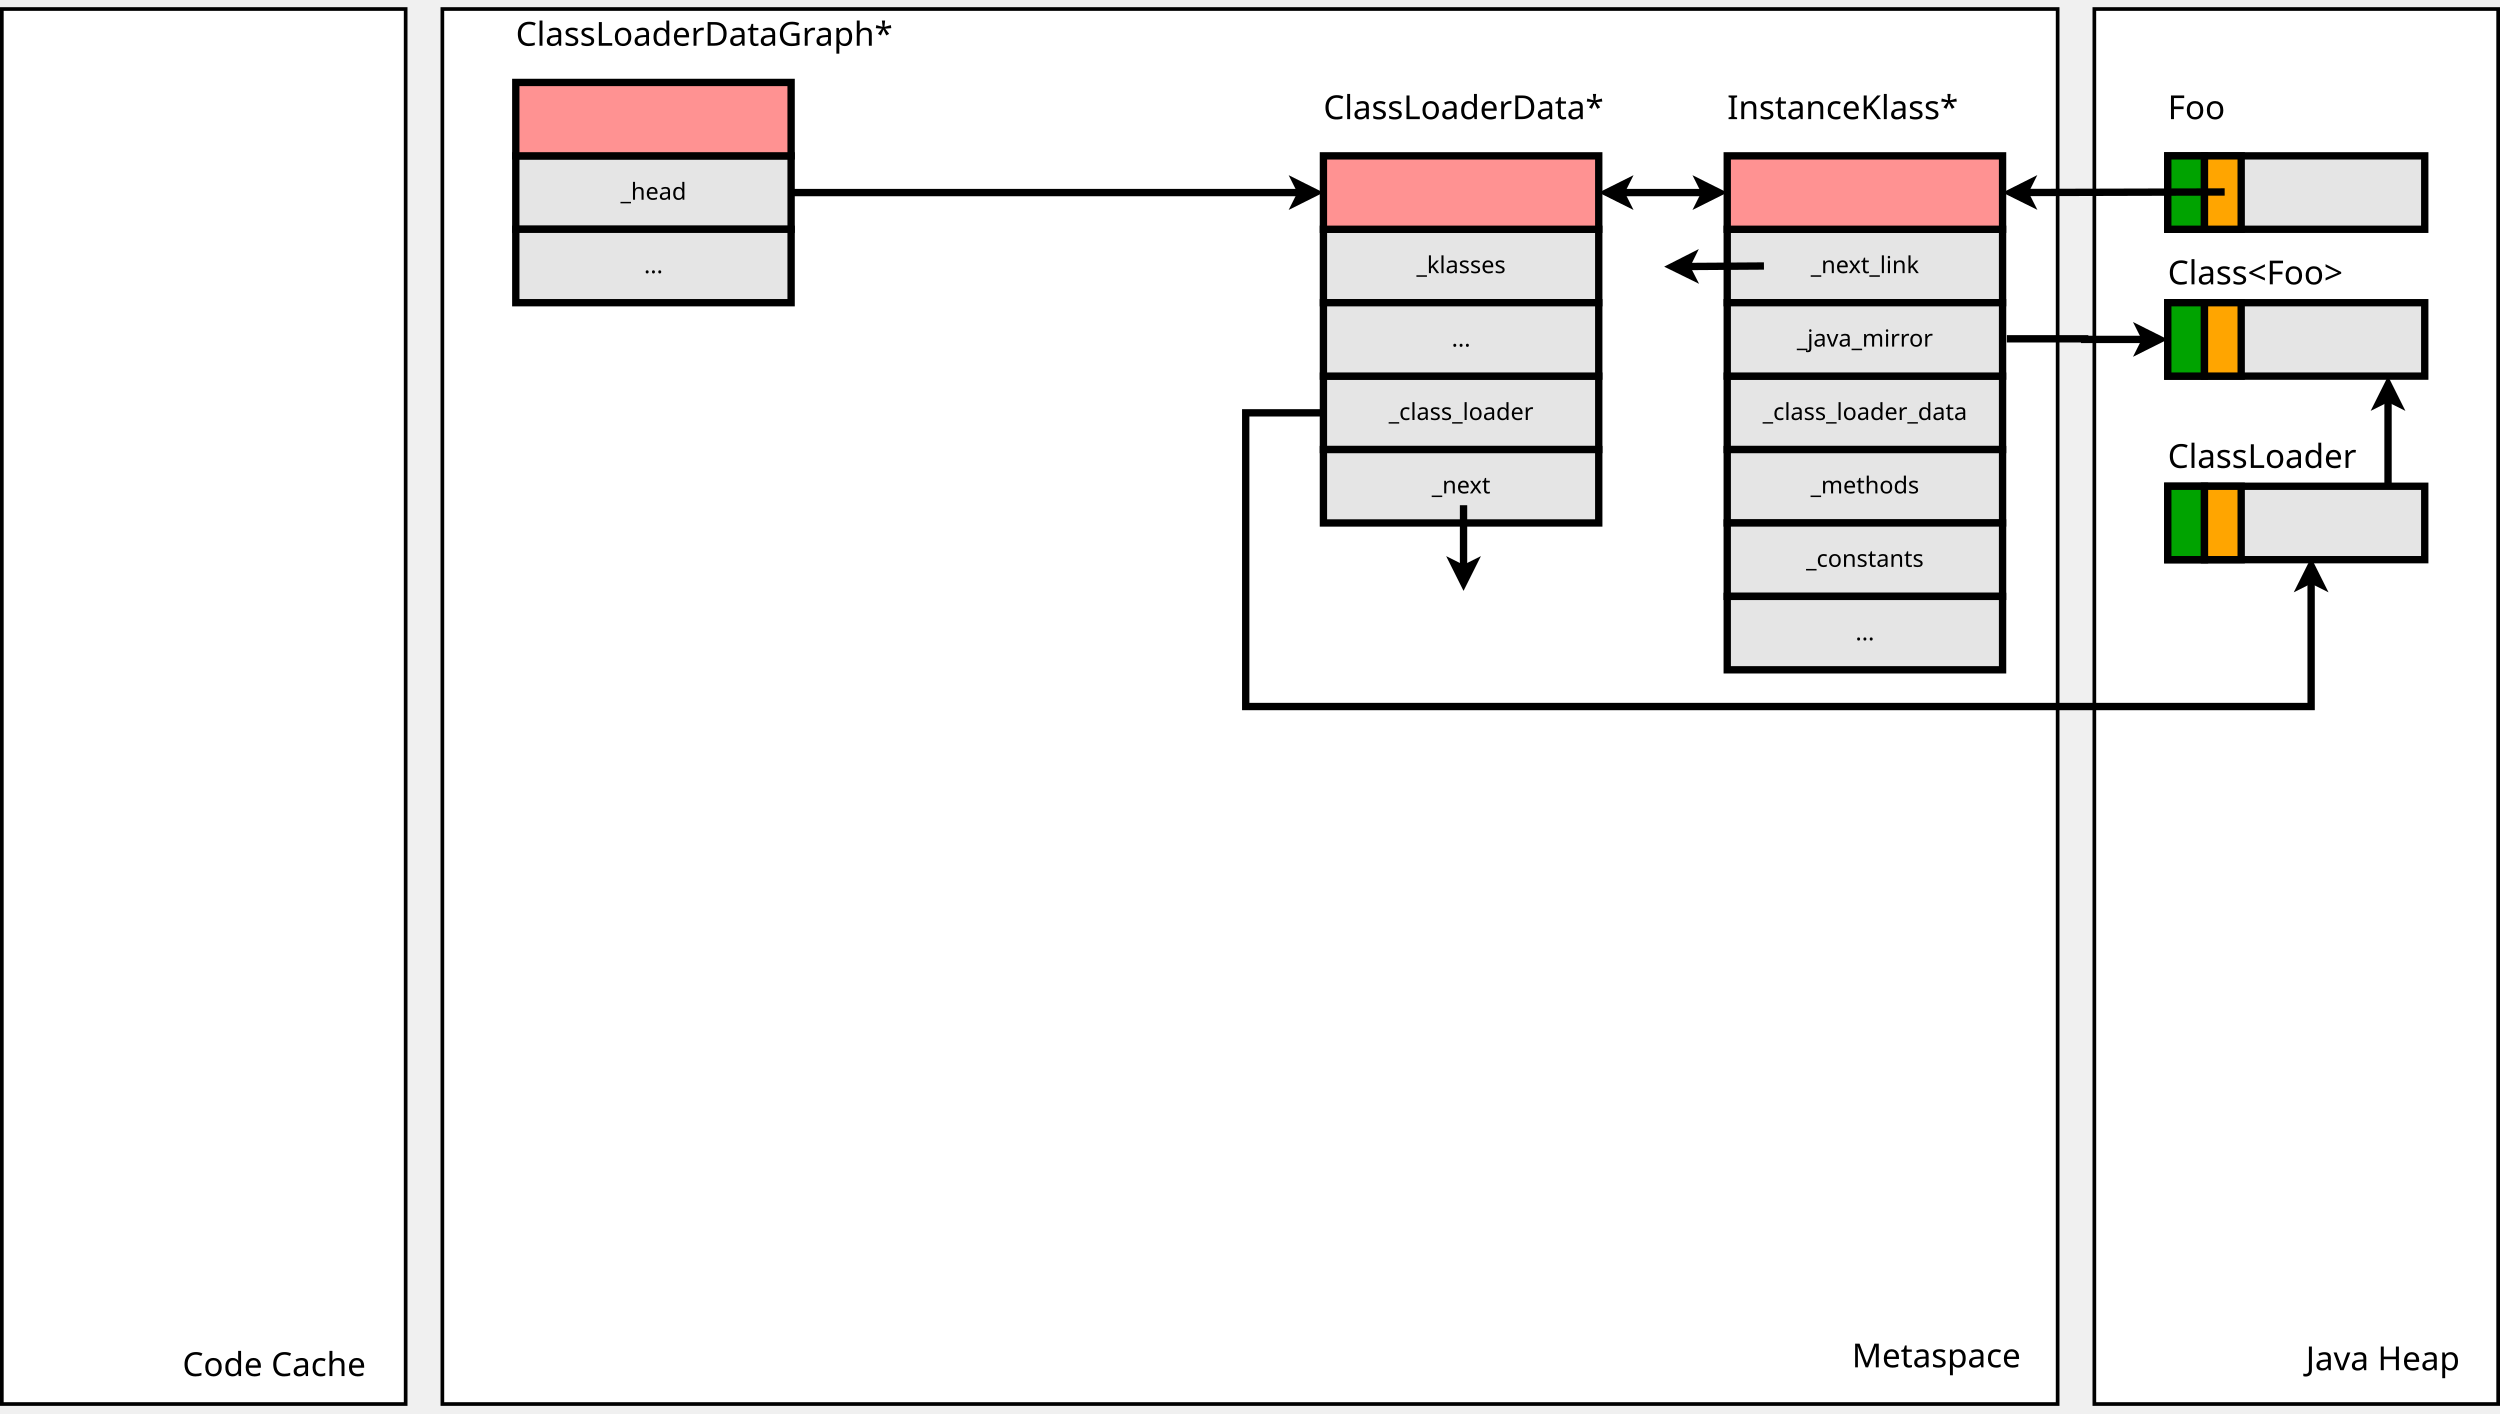
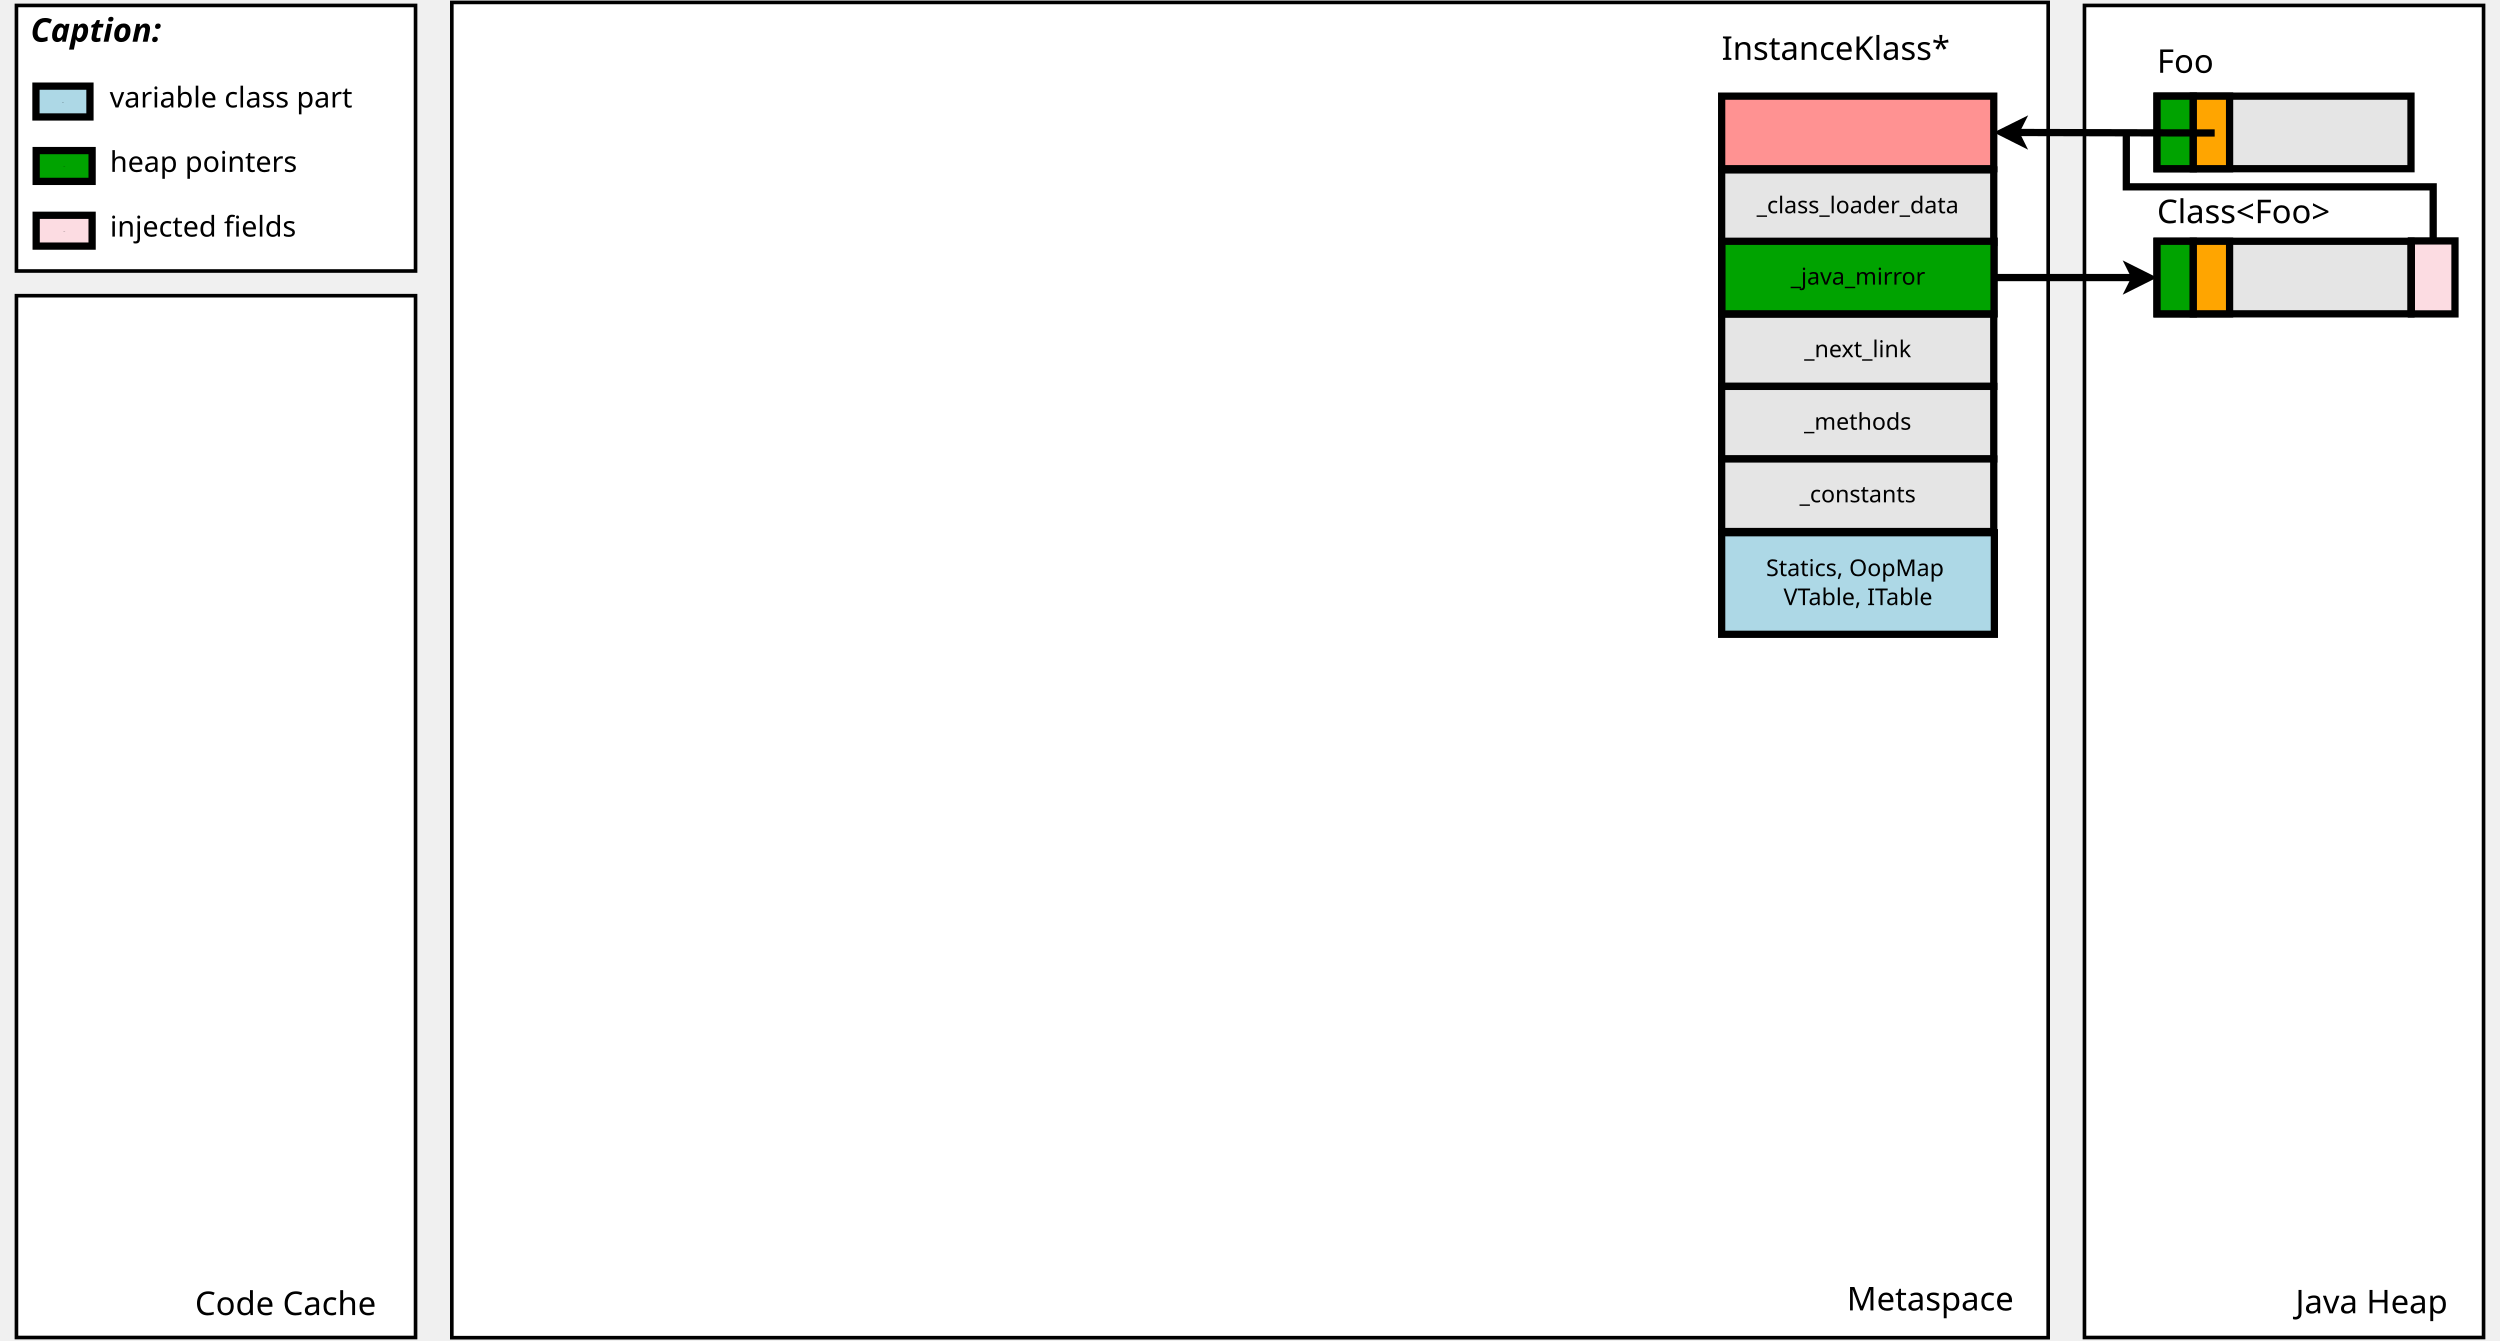
- <svg xmlns="http://www.w3.org/2000/svg" width="69cm" height="39cm" viewBox="-181 -61 1362 762">
+ <svg xmlns="http://www.w3.org/2000/svg" width="69cm" height="37cm" viewBox="-181 -33 1362 739">
  <text font-size="12.8" style="fill: #000000;text-anchor:start;font-family:sans-serif;font-style:normal;font-weight:normal" x="-50" y="280">
    <tspan x="-50" y="280" />
  </text>
-   <text font-size="12.8" style="fill: #000000;text-anchor:start;font-family:sans-serif;font-style:normal;font-weight:normal" x="-70" y="320">
-     <tspan x="-70" y="320" />
-   </text>
-   <g>
-     <g>
-       <rect style="fill: #ffffff" x="60" y="-60" width="880" height="760" />
-       <rect style="fill: none; fill-opacity:0; stroke-width: 2; stroke: #000000" x="60" y="-60" width="880" height="760" />
-     </g>
-     <text font-size="18.062" style="fill: #000000;text-anchor:start;font-family:sans-serif;font-style:normal;font-weight:normal" x="827.928" y="680">
-       <tspan x="827.928" y="680">Metaspace</tspan>
-     </text>
-   </g>
-   <g>
-     <rect style="fill: #ffffff" x="-180" y="-60" width="220" height="760" />
-     <rect style="fill: none; fill-opacity:0; stroke-width: 2; stroke: #000000" x="-180" y="-60" width="220" height="760" />
-     <text font-size="12.8" style="fill: #000000;text-anchor:middle;font-family:sans-serif;font-style:normal;font-weight:normal" x="-70" y="323.9">
-       <tspan x="-70" y="323.9" />
-     </text>
-   </g>
-   <text font-size="18.062" style="fill: #000000;text-anchor:start;font-family:sans-serif;font-style:normal;font-weight:normal" x="-81.586" y="684.757">
-     <tspan x="-81.586" y="684.757">Code Cache</tspan>
-   </text>
-   <g>
-     <g>
-       <rect style="fill: #ffffff" x="960" y="-60" width="220" height="760" />
-       <rect style="fill: none; fill-opacity:0; stroke-width: 2; stroke: #000000" x="960" y="-60" width="220" height="760" />
-     </g>
-     <text font-size="18.062" style="fill: #000000;text-anchor:start;font-family:sans-serif;font-style:normal;font-weight:normal" x="1075.24" y="681.586">
-       <tspan x="1075.24" y="681.586">Java Heap</tspan>
-     </text>
-   </g>
-   <g>
-     <text font-size="18.062" style="fill: #000000;text-anchor:start;font-family:sans-serif;font-style:normal;font-weight:normal" x="1000" y="0">
-       <tspan x="1000" y="0">Foo</tspan>
+   <text font-size="12.8" style="fill: #000000;text-anchor:start;font-family:sans-serif;font-style:normal;font-weight:normal" x="-70" y="417.154">
+     <tspan x="-70" y="417.154" />
+   </text>
+   <g>
+     <rect style="fill: #ffffff" x="60" y="-31.662" width="880" height="736.067" />
+     <rect style="fill: none; fill-opacity:0; stroke-width: 2; stroke: #000000" x="60" y="-31.662" width="880" height="736.067" />
+   </g>
+   <text font-size="18.062" style="fill: #000000;text-anchor:start;font-family:sans-serif;font-style:normal;font-weight:normal" x="829.03" y="689.372">
+     <tspan x="829.03" y="689.372">Metaspace</tspan>
+   </text>
+   <g>
+     <rect style="fill: #ffffff" x="-180" y="130" width="220" height="574.306" />
+     <rect style="fill: none; fill-opacity:0; stroke-width: 2; stroke: #000000" x="-180" y="130" width="220" height="574.306" />
+     <text font-size="12.8" style="fill: #000000;text-anchor:middle;font-family:sans-serif;font-style:normal;font-weight:normal" x="-70" y="421.053">
+       <tspan x="-70" y="421.053" />
+     </text>
+   </g>
+   <text font-size="18.062" style="fill: #000000;text-anchor:start;font-family:sans-serif;font-style:normal;font-weight:normal" x="-81.586" y="691.922">
+     <tspan x="-81.586" y="691.922">Code Cache</tspan>
+   </text>
+   <g>
+     <rect style="fill: #ffffff" x="960" y="-30" width="220" height="734.306" />
+     <rect style="fill: none; fill-opacity:0; stroke-width: 2; stroke: #000000" x="960" y="-30" width="220" height="734.306" />
+   </g>
+   <text font-size="18.062" style="fill: #000000;text-anchor:start;font-family:sans-serif;font-style:normal;font-weight:normal" x="1076.35" y="690.958">
+     <tspan x="1076.35" y="690.958">Java Heap</tspan>
+   </text>
+   <g>
+     <rect style="fill: #ffffff" x="-180" y="-30" width="220" height="146.389" />
+     <rect style="fill: none; fill-opacity:0; stroke-width: 2; stroke: #000000" x="-180" y="-30" width="220" height="146.389" />
+     <text font-size="12.8" style="fill: #000000;text-anchor:middle;font-family:sans-serif;font-style:normal;font-weight:normal" x="-70" y="47.094">
+       <tspan x="-70" y="47.094" />
+     </text>
+   </g>
+   <g>
+     <text font-size="18.062" style="fill: #000000;text-anchor:start;font-family:sans-serif;font-style:normal;font-weight:normal" x="1000" y="7.144">
+       <tspan x="1000" y="7.144">Foo</tspan>
    </text>
    <g>
      <g>
        <rect style="fill: #e5e5e5" x="1000" y="20" width="140" height="40" />
        <rect style="fill: none; fill-opacity:0; stroke-width: 4; stroke: #000000" x="1000" y="20" width="140" height="40" />
        <text font-size="12.8" style="fill: #000000;text-anchor:middle;font-family:sans-serif;font-style:normal;font-weight:normal" x="1070" y="43.9">
          <tspan x="1070" y="43.9" />
        </text>
      </g>
      <g>
        <rect style="fill: #00a300" x="1000" y="20" width="20" height="40" />
        <rect style="fill: none; fill-opacity:0; stroke-width: 4; stroke: #000000" x="1000" y="20" width="20" height="40" />
        <text font-size="12.8" style="fill: #000000;text-anchor:middle;font-family:sans-serif;font-style:normal;font-weight:normal" x="1010" y="43.9">
          <tspan x="1010" y="43.9" />
        </text>
      </g>
      <g>
        <rect style="fill: #ffa500" x="1020" y="20" width="20" height="40" />
        <rect style="fill: none; fill-opacity:0; stroke-width: 4; stroke: #000000" x="1020" y="20" width="20" height="40" />
        <text font-size="12.8" style="fill: #000000;text-anchor:middle;font-family:sans-serif;font-style:normal;font-weight:normal" x="1030" y="43.9">
          <tspan x="1030" y="43.9" />
        </text>
      </g>
    </g>
  </g>
  <g>
-     <line style="fill: none; fill-opacity:0; stroke-width: 4; stroke: #000000" x1="1031" y1="39.667" x2="921.972" y2="39.967" />
-     <polygon style="fill: #000000" points="914.472,39.988 924.458,34.96 921.972,39.967 924.486,44.96 " />
-     <polygon style="fill: none; fill-opacity:0; stroke-width: 4; stroke: #000000" points="914.472,39.988 924.458,34.96 921.972,39.967 924.486,44.96 " />
-   </g>
-   <g>
-     <rect style="fill: #e5e5e5" x="760" y="60" width="150" height="40" />
-     <rect style="fill: none; fill-opacity:0; stroke-width: 4; stroke: #000000" x="760" y="60" width="150" height="40" />
-     <text font-size="12.8" style="fill: #000000;text-anchor:middle;font-family:sans-serif;font-style:normal;font-weight:normal" x="835" y="83.9">
-       <tspan x="835" y="83.9">_next_link</tspan>
+     <rect style="fill: #e5e5e5" x="760" y="140" width="150" height="40" />
+     <rect style="fill: none; fill-opacity:0; stroke-width: 4; stroke: #000000" x="760" y="140" width="150" height="40" />
+     <text font-size="12.8" style="fill: #000000;text-anchor:middle;font-family:sans-serif;font-style:normal;font-weight:normal" x="835" y="163.9">
+       <tspan x="835" y="163.9">_next_link</tspan>
    </text>
  </g>
  <g>
    <rect style="fill: #ff9292" x="760" y="20" width="150" height="40" />
    <rect style="fill: none; fill-opacity:0; stroke-width: 4; stroke: #000000" x="760" y="20" width="150" height="40" />
    <text font-size="12.8" style="fill: #000000;text-anchor:middle;font-family:sans-serif;font-style:normal;font-weight:normal" x="835" y="43.9">
      <tspan x="835" y="43.9" />
    </text>
  </g>
  <g>
-     <rect style="fill: #e5e5e5" x="760" y="140" width="150" height="40" />
-     <rect style="fill: none; fill-opacity:0; stroke-width: 4; stroke: #000000" x="760" y="140" width="150" height="40" />
-     <text font-size="12.8" style="fill: #000000;text-anchor:middle;font-family:sans-serif;font-style:normal;font-weight:normal" x="835" y="163.9">
-       <tspan x="835" y="163.9">_class_loader_data</tspan>
-     </text>
-   </g>
-   <g>
    <rect style="fill: #e5e5e5" x="760" y="180" width="150" height="40" />
    <rect style="fill: none; fill-opacity:0; stroke-width: 4; stroke: #000000" x="760" y="180" width="150" height="40" />
    <text font-size="12.8" style="fill: #000000;text-anchor:middle;font-family:sans-serif;font-style:normal;font-weight:normal" x="835" y="203.9">
      <tspan x="835" y="203.9">_methods</tspan>
    </text>
  </g>
  <g>
    <rect style="fill: #e5e5e5" x="760" y="220" width="150" height="40" />
    <rect style="fill: none; fill-opacity:0; stroke-width: 4; stroke: #000000" x="760" y="220" width="150" height="40" />
    <text font-size="12.8" style="fill: #000000;text-anchor:middle;font-family:sans-serif;font-style:normal;font-weight:normal" x="835" y="243.9">
      <tspan x="835" y="243.9">_constants</tspan>
    </text>
  </g>
  <g>
    <rect style="fill: #e5e5e5" x="760" y="100" width="150" height="40" />
    <rect style="fill: none; fill-opacity:0; stroke-width: 4; stroke: #000000" x="760" y="100" width="150" height="40" />
    <text font-size="12.8" style="fill: #000000;text-anchor:middle;font-family:sans-serif;font-style:normal;font-weight:normal" x="835" y="123.9">
      <tspan x="835" y="123.9">_java_mirror</tspan>
    </text>
  </g>
-   <g>
-     <rect style="fill: #e5e5e5" x="760" y="260" width="150" height="40" />
-     <rect style="fill: none; fill-opacity:0; stroke-width: 4; stroke: #000000" x="760" y="260" width="150" height="40" />
-     <text font-size="12.8" style="fill: #000000;text-anchor:middle;font-family:sans-serif;font-style:normal;font-weight:normal" x="835" y="283.9">
-       <tspan x="835" y="283.9">...</tspan>
-     </text>
-   </g>
-   <text font-size="18.062" style="fill: #000000;text-anchor:start;font-family:sans-serif;font-style:normal;font-weight:normal" x="760" y="-1.15463e-13">
-     <tspan x="760" y="-1.15463e-13">InstanceKlass*</tspan>
-   </text>
-   <text font-size="12.8" style="fill: #000000;text-anchor:start;font-family:sans-serif;font-style:normal;font-weight:normal" x="835" y="80">
-     <tspan x="835" y="80" />
-   </text>
-   <g>
-     <line style="fill: none; fill-opacity:0; stroke-width: 4; stroke: #000000" x1="780" y1="80" x2="737.61" y2="80.281" />
-     <polygon style="fill: #000000" points="730.11,80.33 740.076,75.264 737.61,80.281 740.143,85.264 " />
-     <polygon style="fill: none; fill-opacity:0; stroke-width: 4; stroke: #000000" points="730.11,80.33 740.076,75.264 737.61,80.281 740.143,85.264 " />
-   </g>
-   <g>
-     <polyline style="fill: none; fill-opacity:0; stroke-width: 4; stroke: #000000" points="912.333,119.667 954.734,119.667 954.734,120 988.028,120 " />
-     <polygon style="fill: #000000" points="995.528,120 985.528,125 988.028,120 985.528,115 " />
-     <polygon style="fill: none; fill-opacity:0; stroke-width: 4; stroke: #000000" points="995.528,120 985.528,125 988.028,120 985.528,115 " />
+   <text font-size="18.062" style="fill: #000000;text-anchor:start;font-family:sans-serif;font-style:normal;font-weight:normal" x="760" y="0">
+     <tspan x="760" y="0">InstanceKlass*</tspan>
+   </text>
+   <text font-size="12.8" style="fill: #000000;text-anchor:start;font-family:sans-serif;font-style:normal;font-weight:normal" x="835" y="160">
+     <tspan x="835" y="160" />
+   </text>
+   <g>
+     <rect style="fill: #e5e5e5" x="760" y="60.667" width="150" height="40" />
+     <rect style="fill: none; fill-opacity:0; stroke-width: 4; stroke: #000000" x="760" y="60.667" width="150" height="40" />
+     <text font-size="12.8" style="fill: #000000;text-anchor:middle;font-family:sans-serif;font-style:normal;font-weight:normal" x="835" y="84.567">
+       <tspan x="835" y="84.567">_class_loader_data</tspan>
+     </text>
+   </g>
+   <g>
+     <line style="fill: none; fill-opacity:0; stroke-width: 4; stroke: #000000" x1="1031.79" y1="40.314" x2="921.972" y2="40.031" />
+     <polygon style="fill: #000000" points="914.472,40.011 924.485,35.037 921.972,40.031 924.459,45.037 " />
+     <polygon style="fill: none; fill-opacity:0; stroke-width: 4; stroke: #000000" points="914.472,40.011 924.485,35.037 921.972,40.031 924.459,45.037 " />
+   </g>
+   <g>
+     <rect style="fill: #add8e6" x="760" y="260.666" width="150.333" height="56" />
+     <rect style="fill: none; fill-opacity:0; stroke-width: 4; stroke: #000000" x="760" y="260.666" width="150.333" height="56" />
+     <text font-size="12.8" style="fill: #000000;text-anchor:middle;font-family:sans-serif;font-style:normal;font-weight:normal" x="835.167" y="284.566">
+       <tspan x="835.167" y="284.566">Statics, OopMap</tspan>
+       <tspan x="835.167" y="300.566">VTable, ITable</tspan>
+     </text>
+   </g>
+   <g>
+     <text font-size="18.062" style="fill: #000000;text-anchor:start;font-family:sans-serif;font-style:italic;font-weight:700" x="-172.205" y="-10">
+       <tspan x="-172.205" y="-10">Caption:</tspan>
+     </text>
+     <g>
+       <g>
+         <rect style="fill: #add8e6" x="-169.247" y="14.481" width="29.771" height="16.997" />
+         <rect style="fill: none; fill-opacity:0; stroke-width: 4; stroke: #000000" x="-169.247" y="14.481" width="29.771" height="16.997" />
+         <text font-size="1.6" style="fill: #000000;text-anchor:middle;font-family:sans-serif;font-style:normal;font-weight:normal" x="-154.361" y="23.48">
+           <tspan x="-154.361" y="23.48">...</tspan>
+         </text>
+       </g>
+       <text font-size="15.804" style="fill: #000000;text-anchor:start;font-family:sans-serif;font-style:normal;font-weight:normal" x="-128.587" y="26.238">
+         <tspan x="-128.587" y="26.238">variable class part</tspan>
+       </text>
+       <text font-size="12.8" style="fill: #000000;text-anchor:start;font-family:sans-serif;font-style:normal;font-weight:normal" x="-102.383" y="14.447">
+         <tspan x="-102.383" y="14.447" />
+       </text>
+     </g>
  </g>
  <g>
    <g>
      <g>
        <rect style="fill: #e5e5e5" x="1000" y="100" width="140" height="40" />
        <rect style="fill: none; fill-opacity:0; stroke-width: 4; stroke: #000000" x="1000" y="100" width="140" height="40" />
        <text font-size="12.8" style="fill: #000000;text-anchor:middle;font-family:sans-serif;font-style:normal;font-weight:normal" x="1070" y="123.9">
          <tspan x="1070" y="123.9" />
        </text>
      </g>
      <g>
        <rect style="fill: #00a300" x="1000" y="100" width="20" height="40" />
        <rect style="fill: none; fill-opacity:0; stroke-width: 4; stroke: #000000" x="1000" y="100" width="20" height="40" />
        <text font-size="12.8" style="fill: #000000;text-anchor:middle;font-family:sans-serif;font-style:normal;font-weight:normal" x="1010" y="123.9">
          <tspan x="1010" y="123.9" />
        </text>
      </g>
      <g>
        <rect style="fill: #ffa500" x="1020" y="100" width="20" height="40" />
        <rect style="fill: none; fill-opacity:0; stroke-width: 4; stroke: #000000" x="1020" y="100" width="20" height="40" />
        <text font-size="12.8" style="fill: #000000;text-anchor:middle;font-family:sans-serif;font-style:normal;font-weight:normal" x="1030" y="123.9">
          <tspan x="1030" y="123.9" />
        </text>
      </g>
    </g>
    <text font-size="18.062" style="fill: #000000;text-anchor:start;font-family:sans-serif;font-style:normal;font-weight:normal" x="1000" y="90">
      <tspan x="1000" y="90">Class&lt;Foo&gt;</tspan>
    </text>
  </g>
  <g>
-     <polyline style="fill: none; fill-opacity:0; stroke-width: 4; stroke: #000000" points="701.972,40 720,40 720,40 748.028,40 " />
-     <polygon style="fill: #000000" points="694.472,40 704.472,35 701.972,40 704.472,45 " />
-     <polygon style="fill: none; fill-opacity:0; stroke-width: 4; stroke: #000000" points="694.472,40 704.472,35 701.972,40 704.472,45 " />
-     <polygon style="fill: #000000" points="755.528,40 745.528,45 748.028,40 745.528,35 " />
-     <polygon style="fill: none; fill-opacity:0; stroke-width: 4; stroke: #000000" points="755.528,40 745.528,45 748.028,40 745.528,35 " />
-   </g>
-   <g>
-     <polyline style="fill: none; fill-opacity:0; stroke-width: 4; stroke: #000000" points="690,160 497.667,160 497.667,320 1078.1,320 1078.1,250.819 " />
-     <polygon style="fill: #000000" points="1078.1,243.319 1083.1,253.319 1078.1,250.819 1073.1,253.319 " />
-     <polygon style="fill: none; fill-opacity:0; stroke-width: 4; stroke: #000000" points="1078.1,243.319 1083.1,253.319 1078.1,250.819 1073.1,253.319 " />
-   </g>
-   <g>
-     <g>
-       <rect style="fill: #e5e5e5" x="540" y="60" width="150" height="40" />
-       <rect style="fill: none; fill-opacity:0; stroke-width: 4; stroke: #000000" x="540" y="60" width="150" height="40" />
-       <text font-size="12.8" style="fill: #000000;text-anchor:middle;font-family:sans-serif;font-style:normal;font-weight:normal" x="615" y="83.9">
-         <tspan x="615" y="83.9">_klasses</tspan>
+     <polyline style="fill: none; fill-opacity:0; stroke-width: 4; stroke: #000000" points="910,120 955.438,120 955.438,120 988.028,120 " />
+     <polygon style="fill: #000000" points="995.528,120 985.528,125 988.028,120 985.528,115 " />
+     <polygon style="fill: none; fill-opacity:0; stroke-width: 4; stroke: #000000" points="995.528,120 985.528,125 988.028,120 985.528,115 " />
+   </g>
+   <g>
+     <rect style="fill: #00a300" x="760.147" y="100.002" width="150" height="40" />
+     <rect style="fill: none; fill-opacity:0; stroke-width: 4; stroke: #000000" x="760.147" y="100.002" width="150" height="40" />
+     <text font-size="12.8" style="fill: #000000;text-anchor:middle;font-family:sans-serif;font-style:normal;font-weight:normal" x="835.147" y="123.902">
+       <tspan x="835.147" y="123.902">_java_mirror</tspan>
+     </text>
+   </g>
+   <g>
+     <g>
+       <rect style="fill: #00a300" x="-169.129" y="50" width="30.842" height="16.997" />
+       <rect style="fill: none; fill-opacity:0; stroke-width: 4; stroke: #000000" x="-169.129" y="50" width="30.842" height="16.997" />
+       <text font-size="1.6" style="fill: #000000;text-anchor:middle;font-family:sans-serif;font-style:normal;font-weight:normal" x="-153.708" y="58.999">
+         <tspan x="-153.708" y="58.999">...</tspan>
      </text>
    </g>
-     <g>
-       <rect style="fill: #ff9292" x="540" y="20" width="150" height="40" />
-       <rect style="fill: none; fill-opacity:0; stroke-width: 4; stroke: #000000" x="540" y="20" width="150" height="40" />
-       <text font-size="12.8" style="fill: #000000;text-anchor:middle;font-family:sans-serif;font-style:normal;font-weight:normal" x="615" y="43.9">
-         <tspan x="615" y="43.9" />
-       </text>
-     </g>
-     <g>
-       <rect style="fill: #e5e5e5" x="540" y="140" width="150" height="40" />
-       <rect style="fill: none; fill-opacity:0; stroke-width: 4; stroke: #000000" x="540" y="140" width="150" height="40" />
-       <text font-size="12.8" style="fill: #000000;text-anchor:middle;font-family:sans-serif;font-style:normal;font-weight:normal" x="615" y="163.9">
-         <tspan x="615" y="163.9">_class_loader</tspan>
-       </text>
-     </g>
-     <g>
-       <rect style="fill: #e5e5e5" x="540" y="100" width="150" height="40" />
-       <rect style="fill: none; fill-opacity:0; stroke-width: 4; stroke: #000000" x="540" y="100" width="150" height="40" />
-       <text font-size="12.8" style="fill: #000000;text-anchor:middle;font-family:sans-serif;font-style:normal;font-weight:normal" x="615" y="123.9">
-         <tspan x="615" y="123.9">...</tspan>
-       </text>
-     </g>
-     <g>
-       <rect style="fill: #e5e5e5" x="540" y="180" width="150" height="40" />
-       <rect style="fill: none; fill-opacity:0; stroke-width: 4; stroke: #000000" x="540" y="180" width="150" height="40" />
-       <text font-size="12.8" style="fill: #000000;text-anchor:middle;font-family:sans-serif;font-style:normal;font-weight:normal" x="615" y="203.9">
-         <tspan x="615" y="203.9">_next</tspan>
-       </text>
-     </g>
-     <text font-size="18.062" style="fill: #000000;text-anchor:start;font-family:sans-serif;font-style:normal;font-weight:normal" x="540" y="-1.77636e-14">
-       <tspan x="540" y="-1.77636e-14">ClassLoaderData*</tspan>
-     </text>
-     <text font-size="12.8" style="fill: #000000;text-anchor:start;font-family:sans-serif;font-style:normal;font-weight:normal" x="640" y="80">
-       <tspan x="640" y="80" />
-     </text>
-     <text font-size="12.8" style="fill: #000000;text-anchor:start;font-family:sans-serif;font-style:normal;font-weight:normal" x="640" y="80">
-       <tspan x="640" y="80" />
-     </text>
-     <text font-size="12.8" style="fill: #000000;text-anchor:start;font-family:sans-serif;font-style:normal;font-weight:normal" x="600" y="80">
-       <tspan x="600" y="80" />
-     </text>
-     <text font-size="12.8" style="fill: #000000;text-anchor:start;font-family:sans-serif;font-style:normal;font-weight:normal" x="640" y="80">
-       <tspan x="640" y="80" />
-     </text>
-     <text font-size="12.8" style="fill: #000000;text-anchor:start;font-family:sans-serif;font-style:normal;font-weight:normal" x="640" y="80">
-       <tspan x="640" y="80" />
-     </text>
-     <text font-size="12.8" style="fill: #000000;text-anchor:start;font-family:sans-serif;font-style:normal;font-weight:normal" x="615" y="160">
-       <tspan x="615" y="160" />
-     </text>
-     <g>
-       <line style="fill: none; fill-opacity:0; stroke-width: 4; stroke: #000000" x1="616.333" y1="210.334" x2="616.333" y2="245.028" />
-       <polygon style="fill: #000000" points="616.333,252.528 611.333,242.528 616.333,245.028 621.333,242.528 " />
-       <polygon style="fill: none; fill-opacity:0; stroke-width: 4; stroke: #000000" points="616.333,252.528 611.333,242.528 616.333,245.028 621.333,242.528 " />
-     </g>
-   </g>
-   <g>
-     <g>
-       <g>
-         <rect style="fill: #e5e5e5" x="1000" y="200" width="140" height="40" />
-         <rect style="fill: none; fill-opacity:0; stroke-width: 4; stroke: #000000" x="1000" y="200" width="140" height="40" />
-         <text font-size="12.8" style="fill: #000000;text-anchor:middle;font-family:sans-serif;font-style:normal;font-weight:normal" x="1070" y="223.9">
-           <tspan x="1070" y="223.9" />
-         </text>
-       </g>
-       <text font-size="18.062" style="fill: #000000;text-anchor:start;font-family:sans-serif;font-style:normal;font-weight:normal" x="1000" y="190">
-         <tspan x="1000" y="190">ClassLoader</tspan>
-       </text>
-     </g>
-     <g>
-       <line style="fill: none; fill-opacity:0; stroke-width: 4; stroke: #000000" x1="1120" y1="200" x2="1120" y2="151.972" />
-       <polygon style="fill: #000000" points="1120,144.472 1125,154.472 1120,151.972 1115,154.472 " />
-       <polygon style="fill: none; fill-opacity:0; stroke-width: 4; stroke: #000000" points="1120,144.472 1125,154.472 1120,151.972 1115,154.472 " />
-     </g>
-     <g>
-       <rect style="fill: #00a300" x="1000" y="200" width="20" height="40" />
-       <rect style="fill: none; fill-opacity:0; stroke-width: 4; stroke: #000000" x="1000" y="200" width="20" height="40" />
-       <text font-size="12.8" style="fill: #000000;text-anchor:middle;font-family:sans-serif;font-style:normal;font-weight:normal" x="1010" y="223.9">
-         <tspan x="1010" y="223.9" />
-       </text>
-     </g>
-     <g>
-       <rect style="fill: #ffa500" x="1020" y="200" width="20" height="40" />
-       <rect style="fill: none; fill-opacity:0; stroke-width: 4; stroke: #000000" x="1020" y="200" width="20" height="40" />
-       <text font-size="12.8" style="fill: #000000;text-anchor:middle;font-family:sans-serif;font-style:normal;font-weight:normal" x="1030" y="223.9">
-         <tspan x="1030" y="223.9" />
-       </text>
-     </g>
-   </g>
-   <g>
-     <g>
-       <g>
-         <rect style="fill: #e5e5e5" x="100" y="20" width="150" height="40" />
-         <rect style="fill: none; fill-opacity:0; stroke-width: 4; stroke: #000000" x="100" y="20" width="150" height="40" />
-         <text font-size="12.8" style="fill: #000000;text-anchor:middle;font-family:sans-serif;font-style:normal;font-weight:normal" x="175" y="43.9">
-           <tspan x="175" y="43.9">_head</tspan>
-         </text>
-       </g>
-       <g>
-         <rect style="fill: #ff9292" x="100" y="-20" width="150" height="40" />
-         <rect style="fill: none; fill-opacity:0; stroke-width: 4; stroke: #000000" x="100" y="-20" width="150" height="40" />
-         <text font-size="12.8" style="fill: #000000;text-anchor:middle;font-family:sans-serif;font-style:normal;font-weight:normal" x="175" y="3.9">
-           <tspan x="175" y="3.9" />
-         </text>
-       </g>
-       <g>
-         <rect style="fill: #e5e5e5" x="100" y="60" width="150" height="40" />
-         <rect style="fill: none; fill-opacity:0; stroke-width: 4; stroke: #000000" x="100" y="60" width="150" height="40" />
-         <text font-size="12.8" style="fill: #000000;text-anchor:middle;font-family:sans-serif;font-style:normal;font-weight:normal" x="175" y="83.9">
-           <tspan x="175" y="83.9">...</tspan>
-         </text>
-       </g>
-       <text font-size="18.062" style="fill: #000000;text-anchor:start;font-family:sans-serif;font-style:normal;font-weight:normal" x="100" y="-40">
-         <tspan x="100" y="-40">ClassLoaderDataGraph*</tspan>
-       </text>
-       <text font-size="12.8" style="fill: #000000;text-anchor:start;font-family:sans-serif;font-style:normal;font-weight:normal" x="180" y="40">
-         <tspan x="180" y="40" />
-       </text>
-     </g>
-     <g>
-       <line style="fill: none; fill-opacity:0; stroke-width: 4; stroke: #000000" x1="250" y1="40" x2="528.028" y2="40" />
-       <polygon style="fill: #000000" points="535.528,40 525.528,45 528.028,40 525.528,35 " />
-       <polygon style="fill: none; fill-opacity:0; stroke-width: 4; stroke: #000000" points="535.528,40 525.528,45 528.028,40 525.528,35 " />
-     </g>
-   </g>
+     <text font-size="15.804" style="fill: #000000;text-anchor:start;font-family:sans-serif;font-style:normal;font-weight:normal" x="-128.469" y="61.757">
+       <tspan x="-128.469" y="61.757">heap pointers</tspan>
+     </text>
+   </g>
+   <g>
+     <rect style="fill: #fcdce2" x="1140.21" y="99.805" width="24.042" height="40.241" />
+     <rect style="fill: none; fill-opacity:0; stroke-width: 4; stroke: #000000" x="1140.21" y="99.805" width="24.042" height="40.241" />
+     <text font-size="12.8" style="fill: #000000;text-anchor:middle;font-family:sans-serif;font-style:normal;font-weight:normal" x="1152.23" y="123.826">
+       <tspan x="1152.23" y="123.826" />
+     </text>
+   </g>
+   <polyline style="fill: none; fill-opacity:0; stroke-width: 4; stroke: #000000" points="1152.23,99.805 1152.23,69.997 983.076,69.997 983.076,40.189 " />
+   <text font-size="12.8" style="fill: #000000;text-anchor:start;font-family:sans-serif;font-style:normal;font-weight:normal" x="-103.136" y="49.965">
+     <tspan x="-103.136" y="49.965" />
+   </text>
+   <g>
+     <rect style="fill: #fcdce2" x="-169.129" y="85.674" width="30.842" height="16.997" />
+     <rect style="fill: none; fill-opacity:0; stroke-width: 4; stroke: #000000" x="-169.129" y="85.674" width="30.842" height="16.997" />
+     <text font-size="1.6" style="fill: #000000;text-anchor:middle;font-family:sans-serif;font-style:normal;font-weight:normal" x="-153.708" y="94.673">
+       <tspan x="-153.708" y="94.673">...</tspan>
+     </text>
+   </g>
+   <text font-size="15.804" style="fill: #000000;text-anchor:start;font-family:sans-serif;font-style:normal;font-weight:normal" x="-128.469" y="97.431">
+     <tspan x="-128.469" y="97.431">injected fields</tspan>
+   </text>
</svg>
